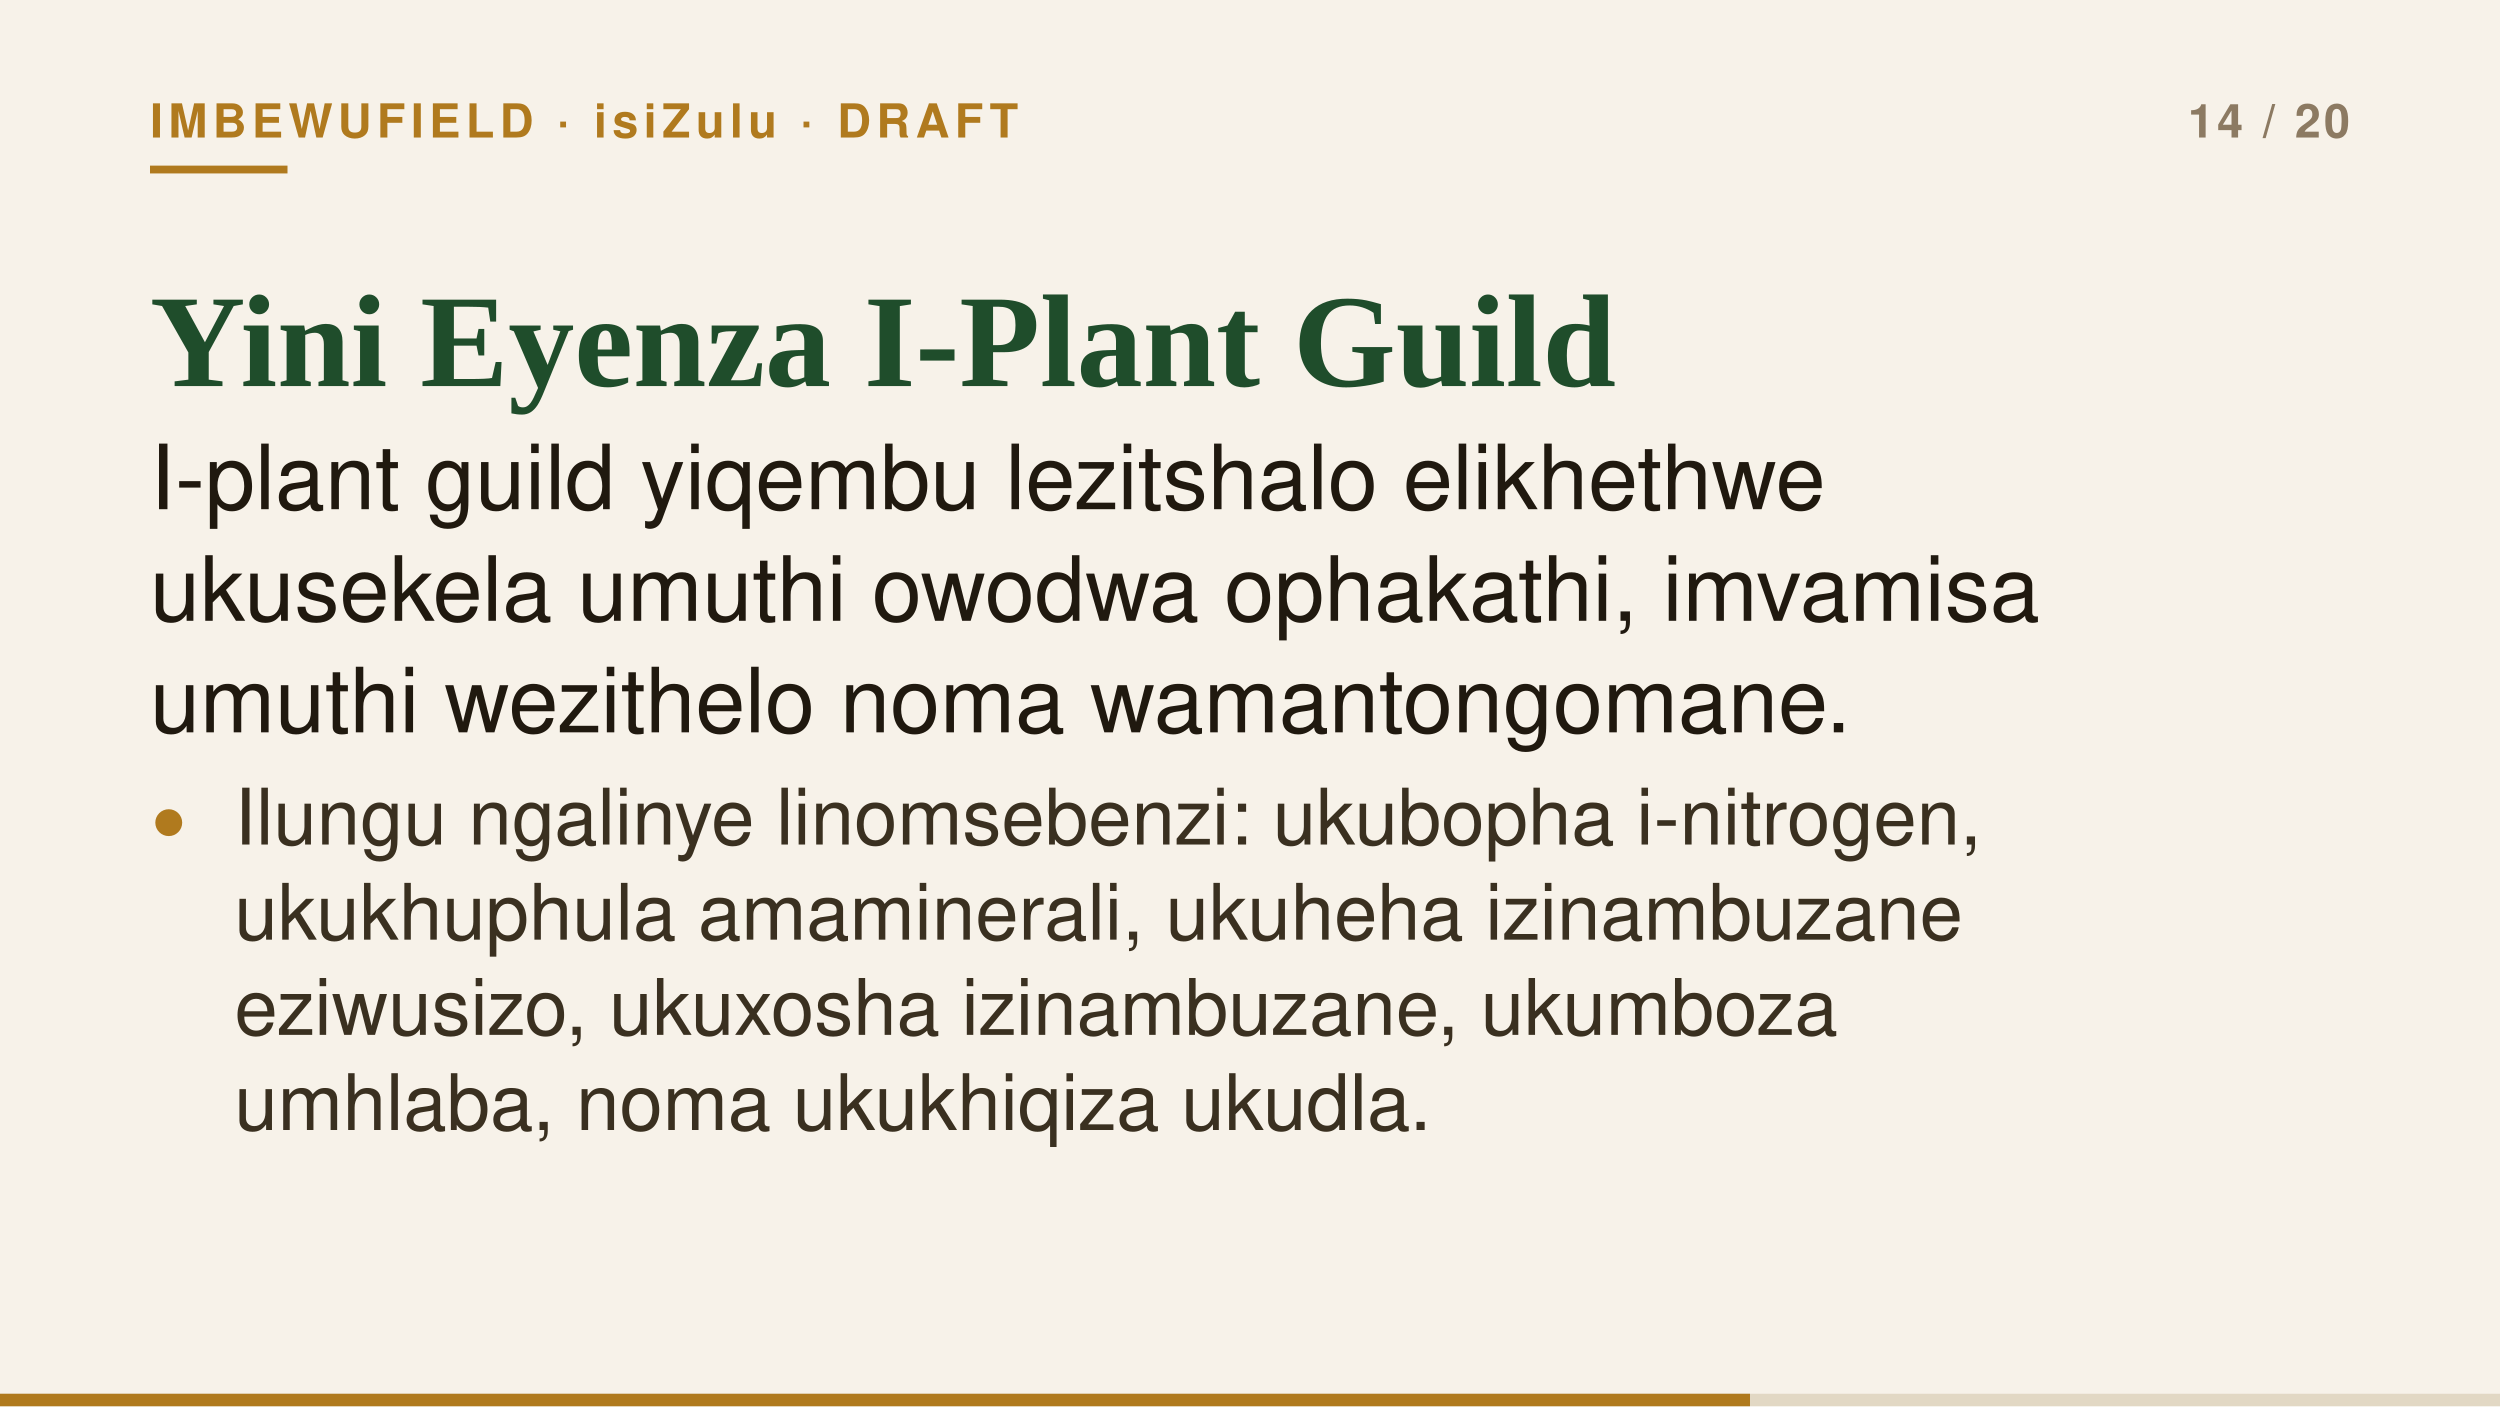
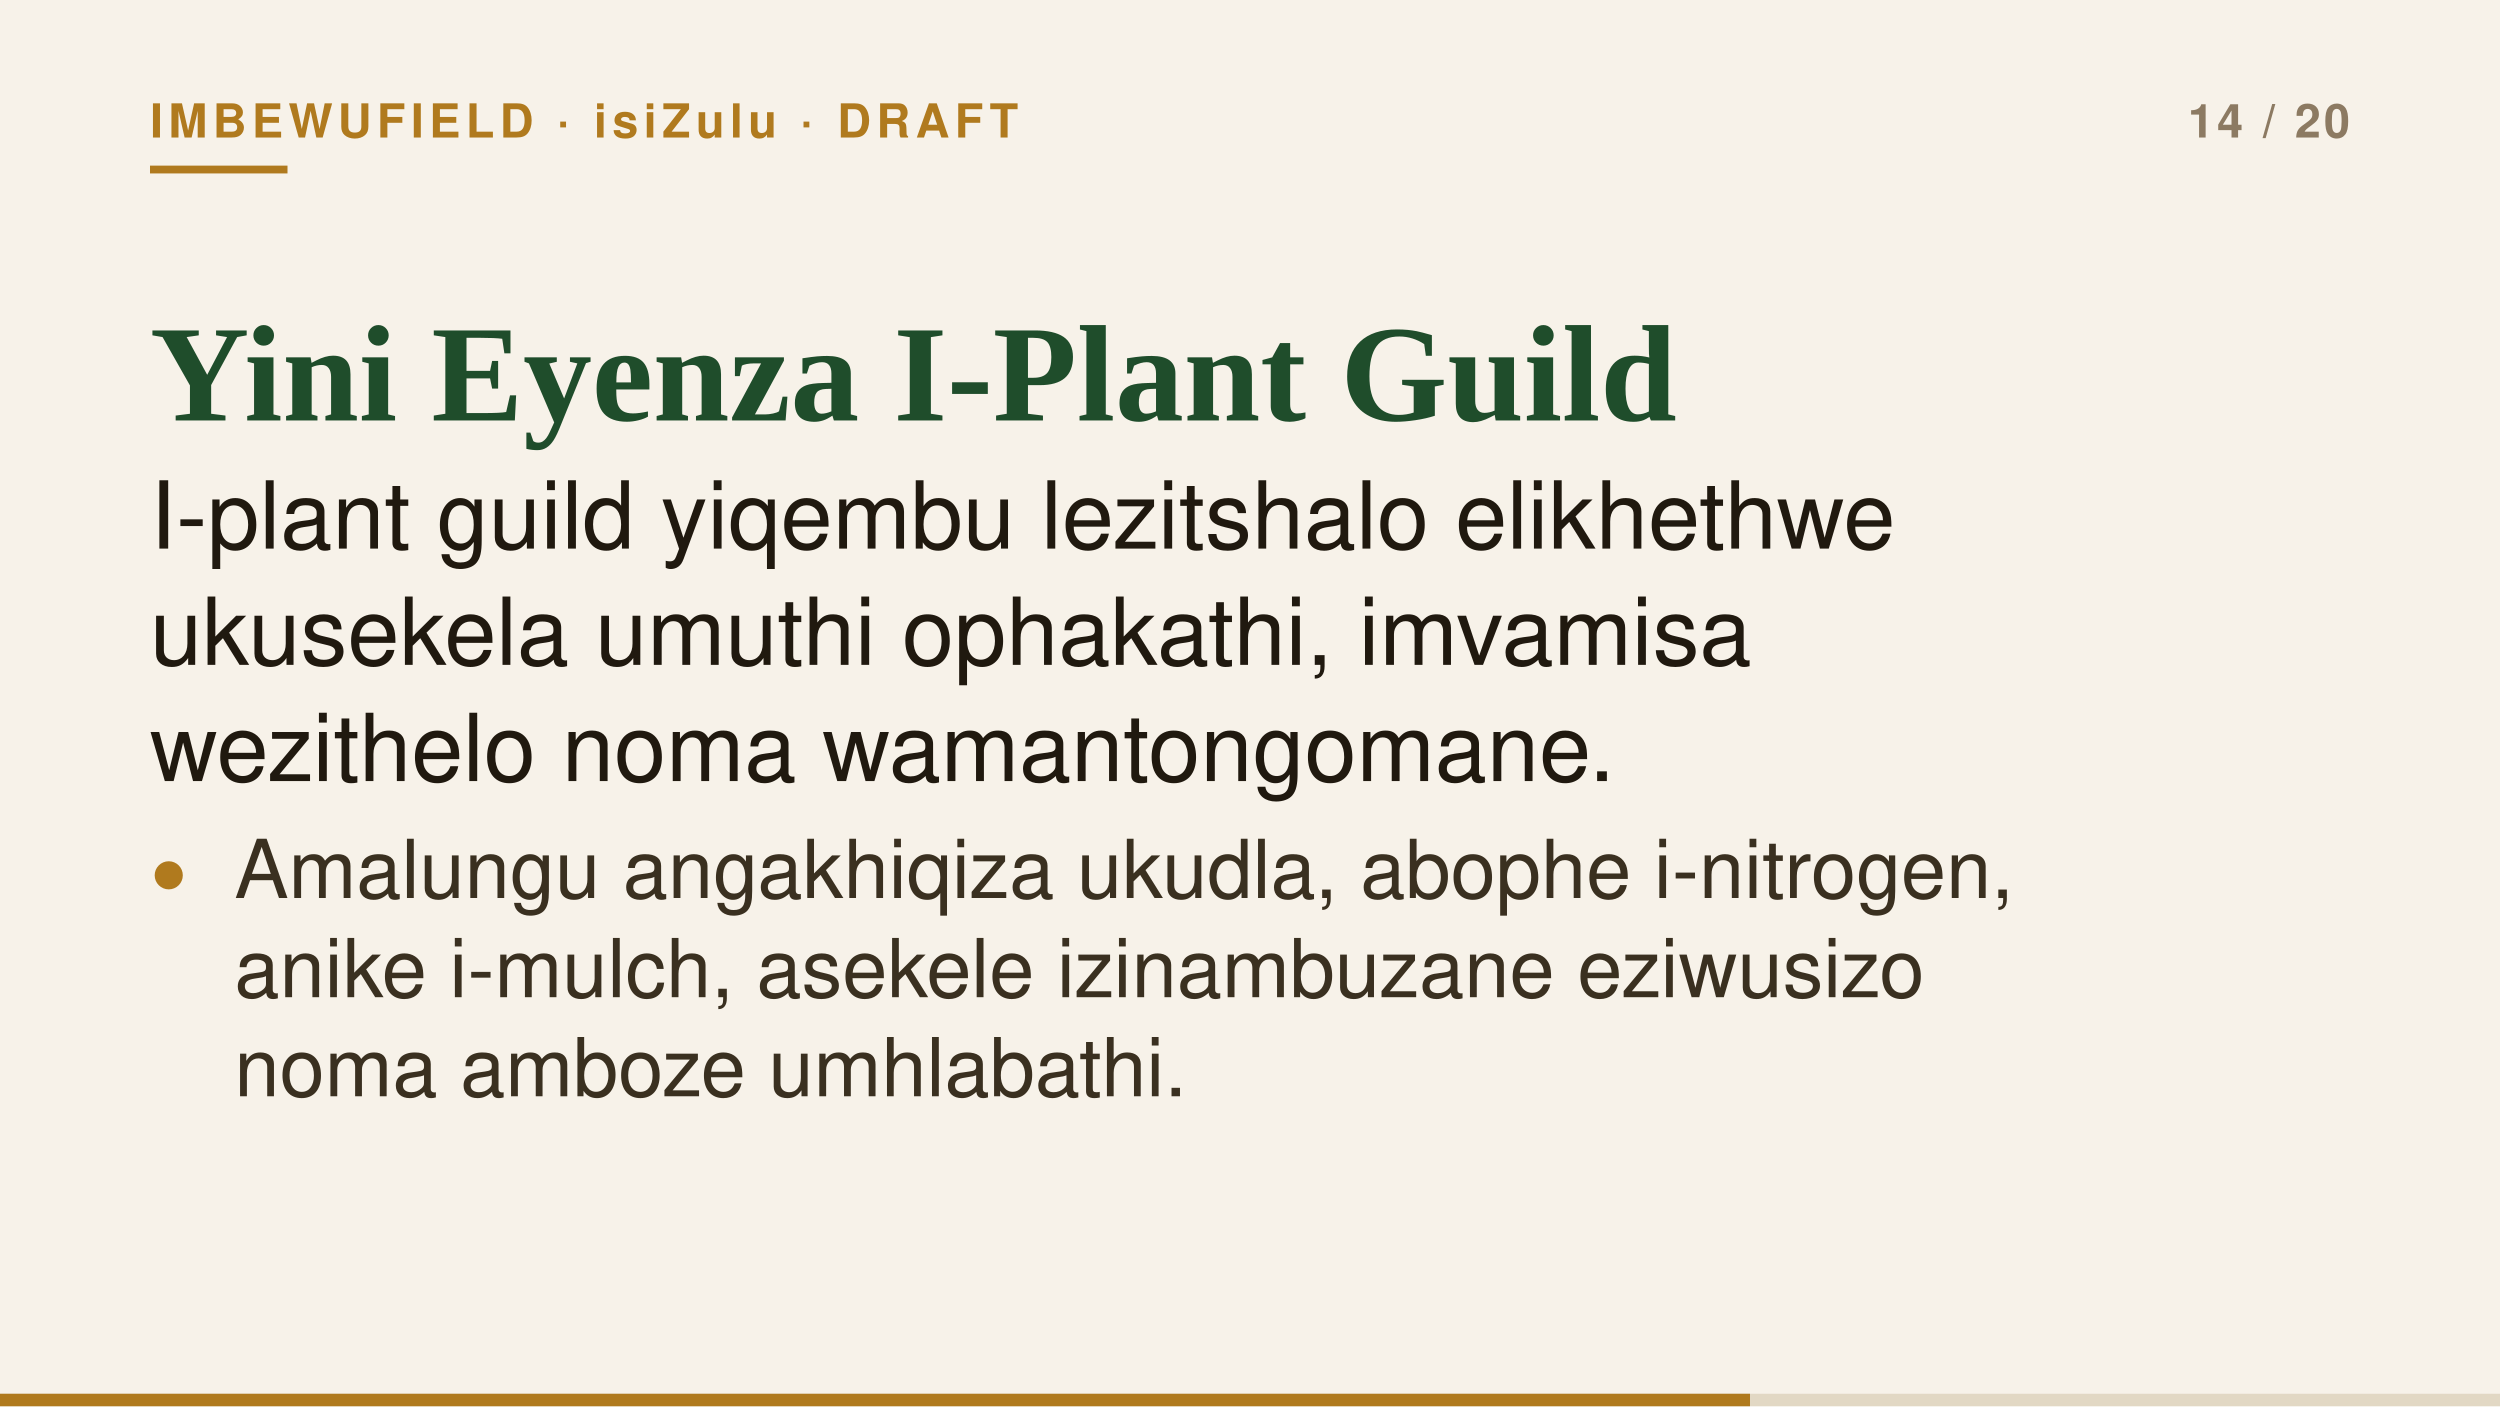
<svg xmlns="http://www.w3.org/2000/svg" viewBox="0 0 1600 900" width="1600" height="900">
  <style>.eye{font:700 30px 'Helvetica Neue',Helvetica,Arial,'Liberation Sans',sans-serif;letter-spacing:3.4px}.num{text-anchor:end;letter-spacing:2px}.hero{font:700 132px Georgia,'Iowan Old Style','Times New Roman',serif}.tag{font:italic 400 58px Georgia,'Iowan Old Style','Times New Roman',serif}.title{font-family:Georgia,'Iowan Old Style','Times New Roman',serif;font-weight:700}.lead{font-family:'Helvetica Neue',Helvetica,Arial,'Liberation Sans',sans-serif;font-weight:400}.point{font-family:'Helvetica Neue',Helvetica,Arial,'Liberation Sans',sans-serif;font-weight:400}.q{font:italic 400 46px Georgia,'Iowan Old Style','Times New Roman',serif}</style>
  <rect width="1600" height="900" fill="#F7F2E9" />
  <text class="eye" font-size="30" x="96" y="88" fill="#B07A1E">IMBEWUFIELD · isiZulu · DRAFT</text>
  <text class="eye num" x="1504" y="88" fill="#8C7A62">14 / 20</text>
  <rect x="96" y="106" width="88" height="5" fill="#B07A1E" />
-   <text class="title" font-size="84.5" fill="#1F4D2B">
-     <tspan x="96" y="247.1">Yini Eyenza I-Plant Guild</tspan>
+   <text class="title" font-size="88" fill="#1F4D2B">
+     <tspan x="96" y="269.1">Yini Eyenza I-Plant Guild</tspan>
  </text>
-   <text class="lead" font-size="57.6" fill="#20190F">
-     <tspan x="96" y="325.9">I-plant guild yiqembu lezitshalo elikhethwe</tspan>
-     <tspan x="96" y="397.3">ukusekela umuthi owodwa ophakathi, imvamisa</tspan>
-     <tspan x="96" y="468.7">umuthi wezithelo noma wamantongomane.</tspan>
+   <text class="lead" font-size="60" fill="#20190F">
+     <tspan x="96" y="351.1">I-plant guild yiqembu lezitshalo elikhethwe</tspan>
+     <tspan x="96" y="425.5">ukusekela umuthi ophakathi, imvamisa</tspan>
+     <tspan x="96" y="499.9">wezithelo noma wamantongomane.</tspan>
  </text>
-   <circle cx="108" cy="526.5" r="8.6" fill="#B07A1E" />
-   <text class="point" font-size="49.9" fill="#3A3020">
-     <tspan x="150" y="540.5">Ilungu ngalinye linomsebenzi: ukubopha i-nitrogen,</tspan>
-     <tspan x="150" y="601.4">ukukhuphula amaminerali, ukuheha izinambuzane</tspan>
-     <tspan x="150" y="662.3">eziwusizo, ukuxosha izinambuzane, ukumboza</tspan>
-     <tspan x="150" y="723.2">umhlaba, noma ukukhiqiza ukudla.</tspan>
+   <circle cx="108" cy="560.2" r="9" fill="#B07A1E" />
+   <text class="point" font-size="52" fill="#3A3020">
+     <tspan x="150" y="574.7">Amalungu angakhiqiza ukudla, abophe i-nitrogen,</tspan>
+     <tspan x="150" y="638.2">anike i-mulch, asekele izinambuzane eziwusizo</tspan>
+     <tspan x="150" y="701.6">noma amboze umhlabathi.</tspan>
  </text>
  <rect x="0" y="892" width="1600" height="8" fill="#E2D8C4" />
  <rect x="0" y="892" width="1120" height="8" fill="#B07A1E" />
</svg>
